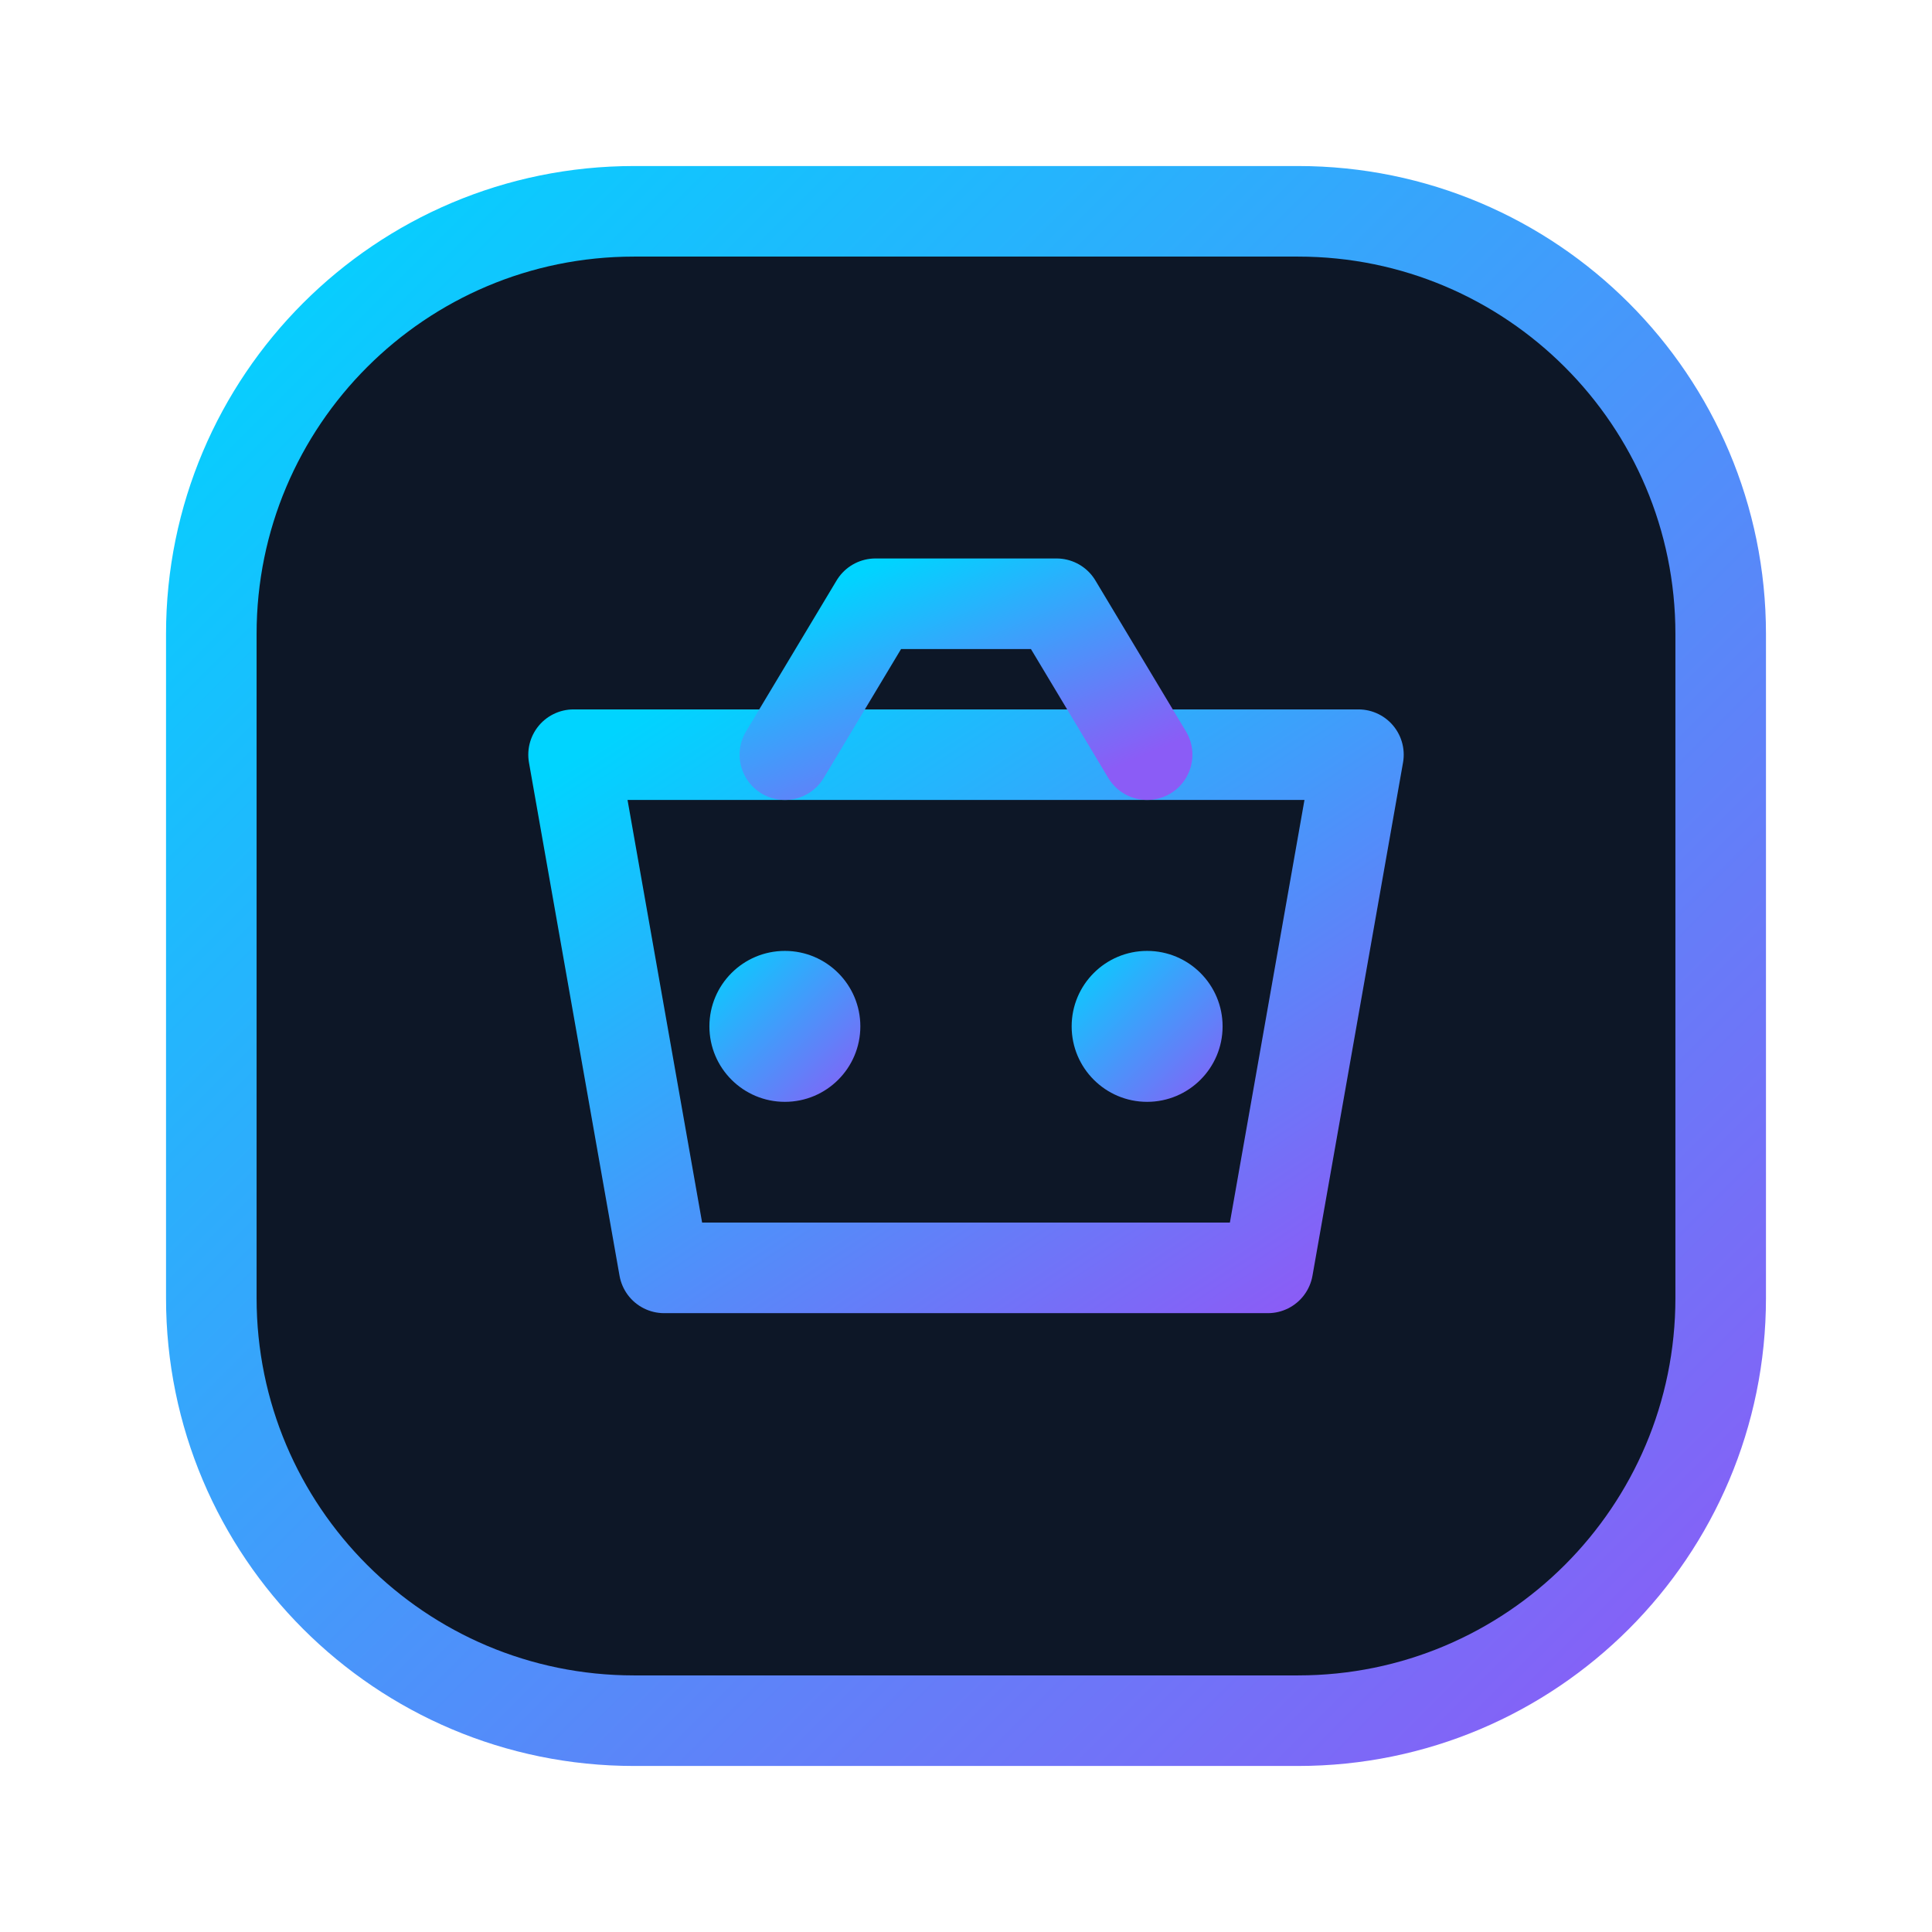
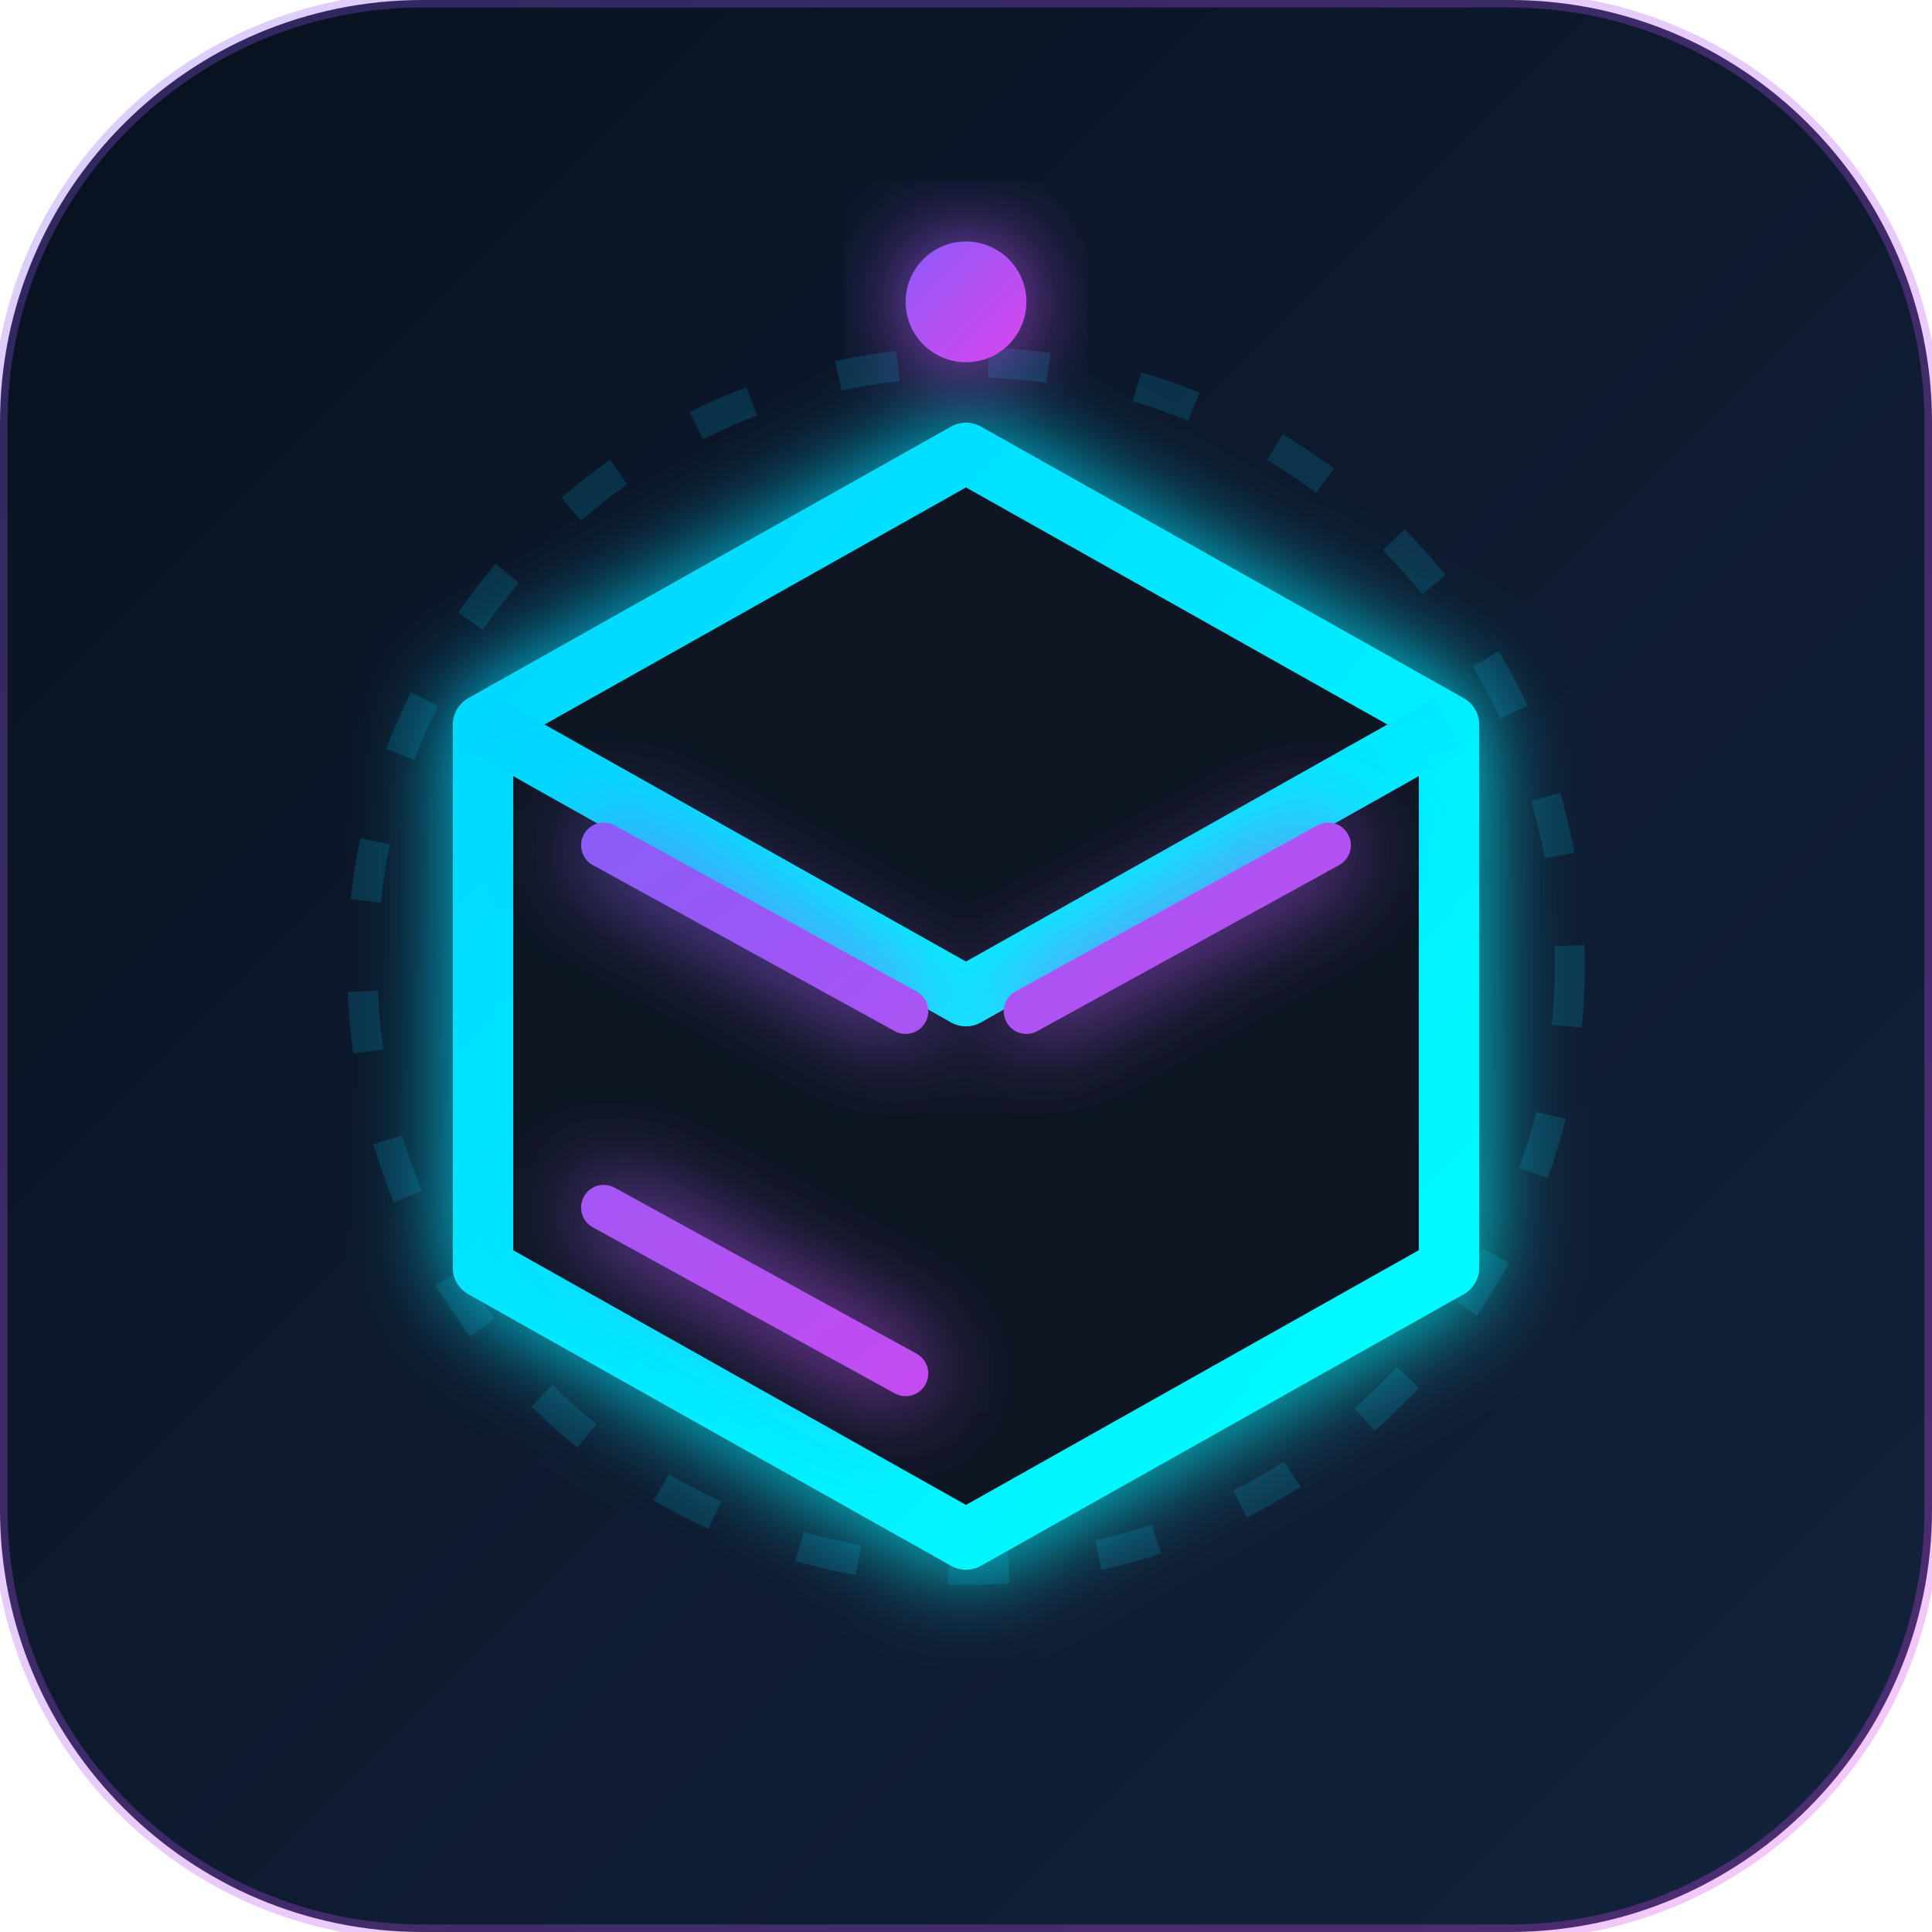
<svg xmlns="http://www.w3.org/2000/svg" viewBox="0 0 128 128" role="img" aria-labelledby="t d">
  <defs>
-     <linearGradient id="g" x1="0" x2="1" y1="0" y2="1">
+     <linearGradient id="bg" x1="0" y1="0" x2="1" y2="1">
+       <stop offset="0%" stop-color="#08111f" />
+       <stop offset="100%" stop-color="#13233d" />
+     </linearGradient>
+     <linearGradient id="nC" x1="0" y1="0" x2="1" y2="1">
      <stop offset="0%" stop-color="#00d4ff" />
-       <stop offset="100%" stop-color="#8b5cf6" />
+       <stop offset="100%" stop-color="#00ffff" />
    </linearGradient>
+     <linearGradient id="nP" x1="0" y1="0" x2="1" y2="1">
+       <stop offset="0%" stop-color="#8b5cf6" />
+       <stop offset="100%" stop-color="#d946ef" />
+     </linearGradient>
+     <filter id="nG" x="-50%" y="-50%" width="200%" height="200%">
+       <feGaussianBlur stdDeviation="3" result="blur" />
+       <feMerge>
+         <feMergeNode in="blur" />
+         <feMergeNode in="SourceGraphic" />
+       </feMerge>
+     </filter>
  </defs>
-   <rect x="14" y="14" width="100" height="100" rx="28" fill="#0d1727" stroke="url(#g)" stroke-width="6" />
-   <path d="M38 50h52l-6 34H44L38 50Z" fill="none" stroke="url(#g)" stroke-width="6" stroke-linejoin="round" />
-   <path d="M52 50l6-10h12l6 10" fill="none" stroke="url(#g)" stroke-width="6" stroke-linecap="round" stroke-linejoin="round" />
-   <circle cx="52" cy="68" r="5" fill="url(#g)" />
-   <circle cx="76" cy="68" r="5" fill="url(#g)" />
+   <rect width="128" height="128" rx="28" fill="url(#bg)" />
+   <rect width="128" height="128" rx="28" fill="none" stroke="url(#nP)" stroke-width="1" opacity="0.3" />
+   <circle cx="64" cy="64" r="40" fill="none" stroke="rgba(0,212,255,0.15)" stroke-width="2" stroke-dasharray="4 6" />
+   <g fill="none" stroke="url(#nC)" stroke-width="4" stroke-linejoin="round" filter="url(#nG)">
+     <polygon points="64,30 96,48 96,84 64,102 32,84 32,48" fill="#0c1524" />
+     <path d="M 32 48 L 64 66 L 96 48" />
+     <path d="M 64 66 L 64 102" />
+   </g>
+   <path d="M 40 56 L 60 67 M 88 56 L 68 67 M 40 80 L 60 91" stroke="url(#nP)" stroke-width="3" stroke-linecap="round" filter="url(#nG)" />
+   <circle cx="64" cy="20" r="4" fill="url(#nP)" filter="url(#nG)" />
</svg>
